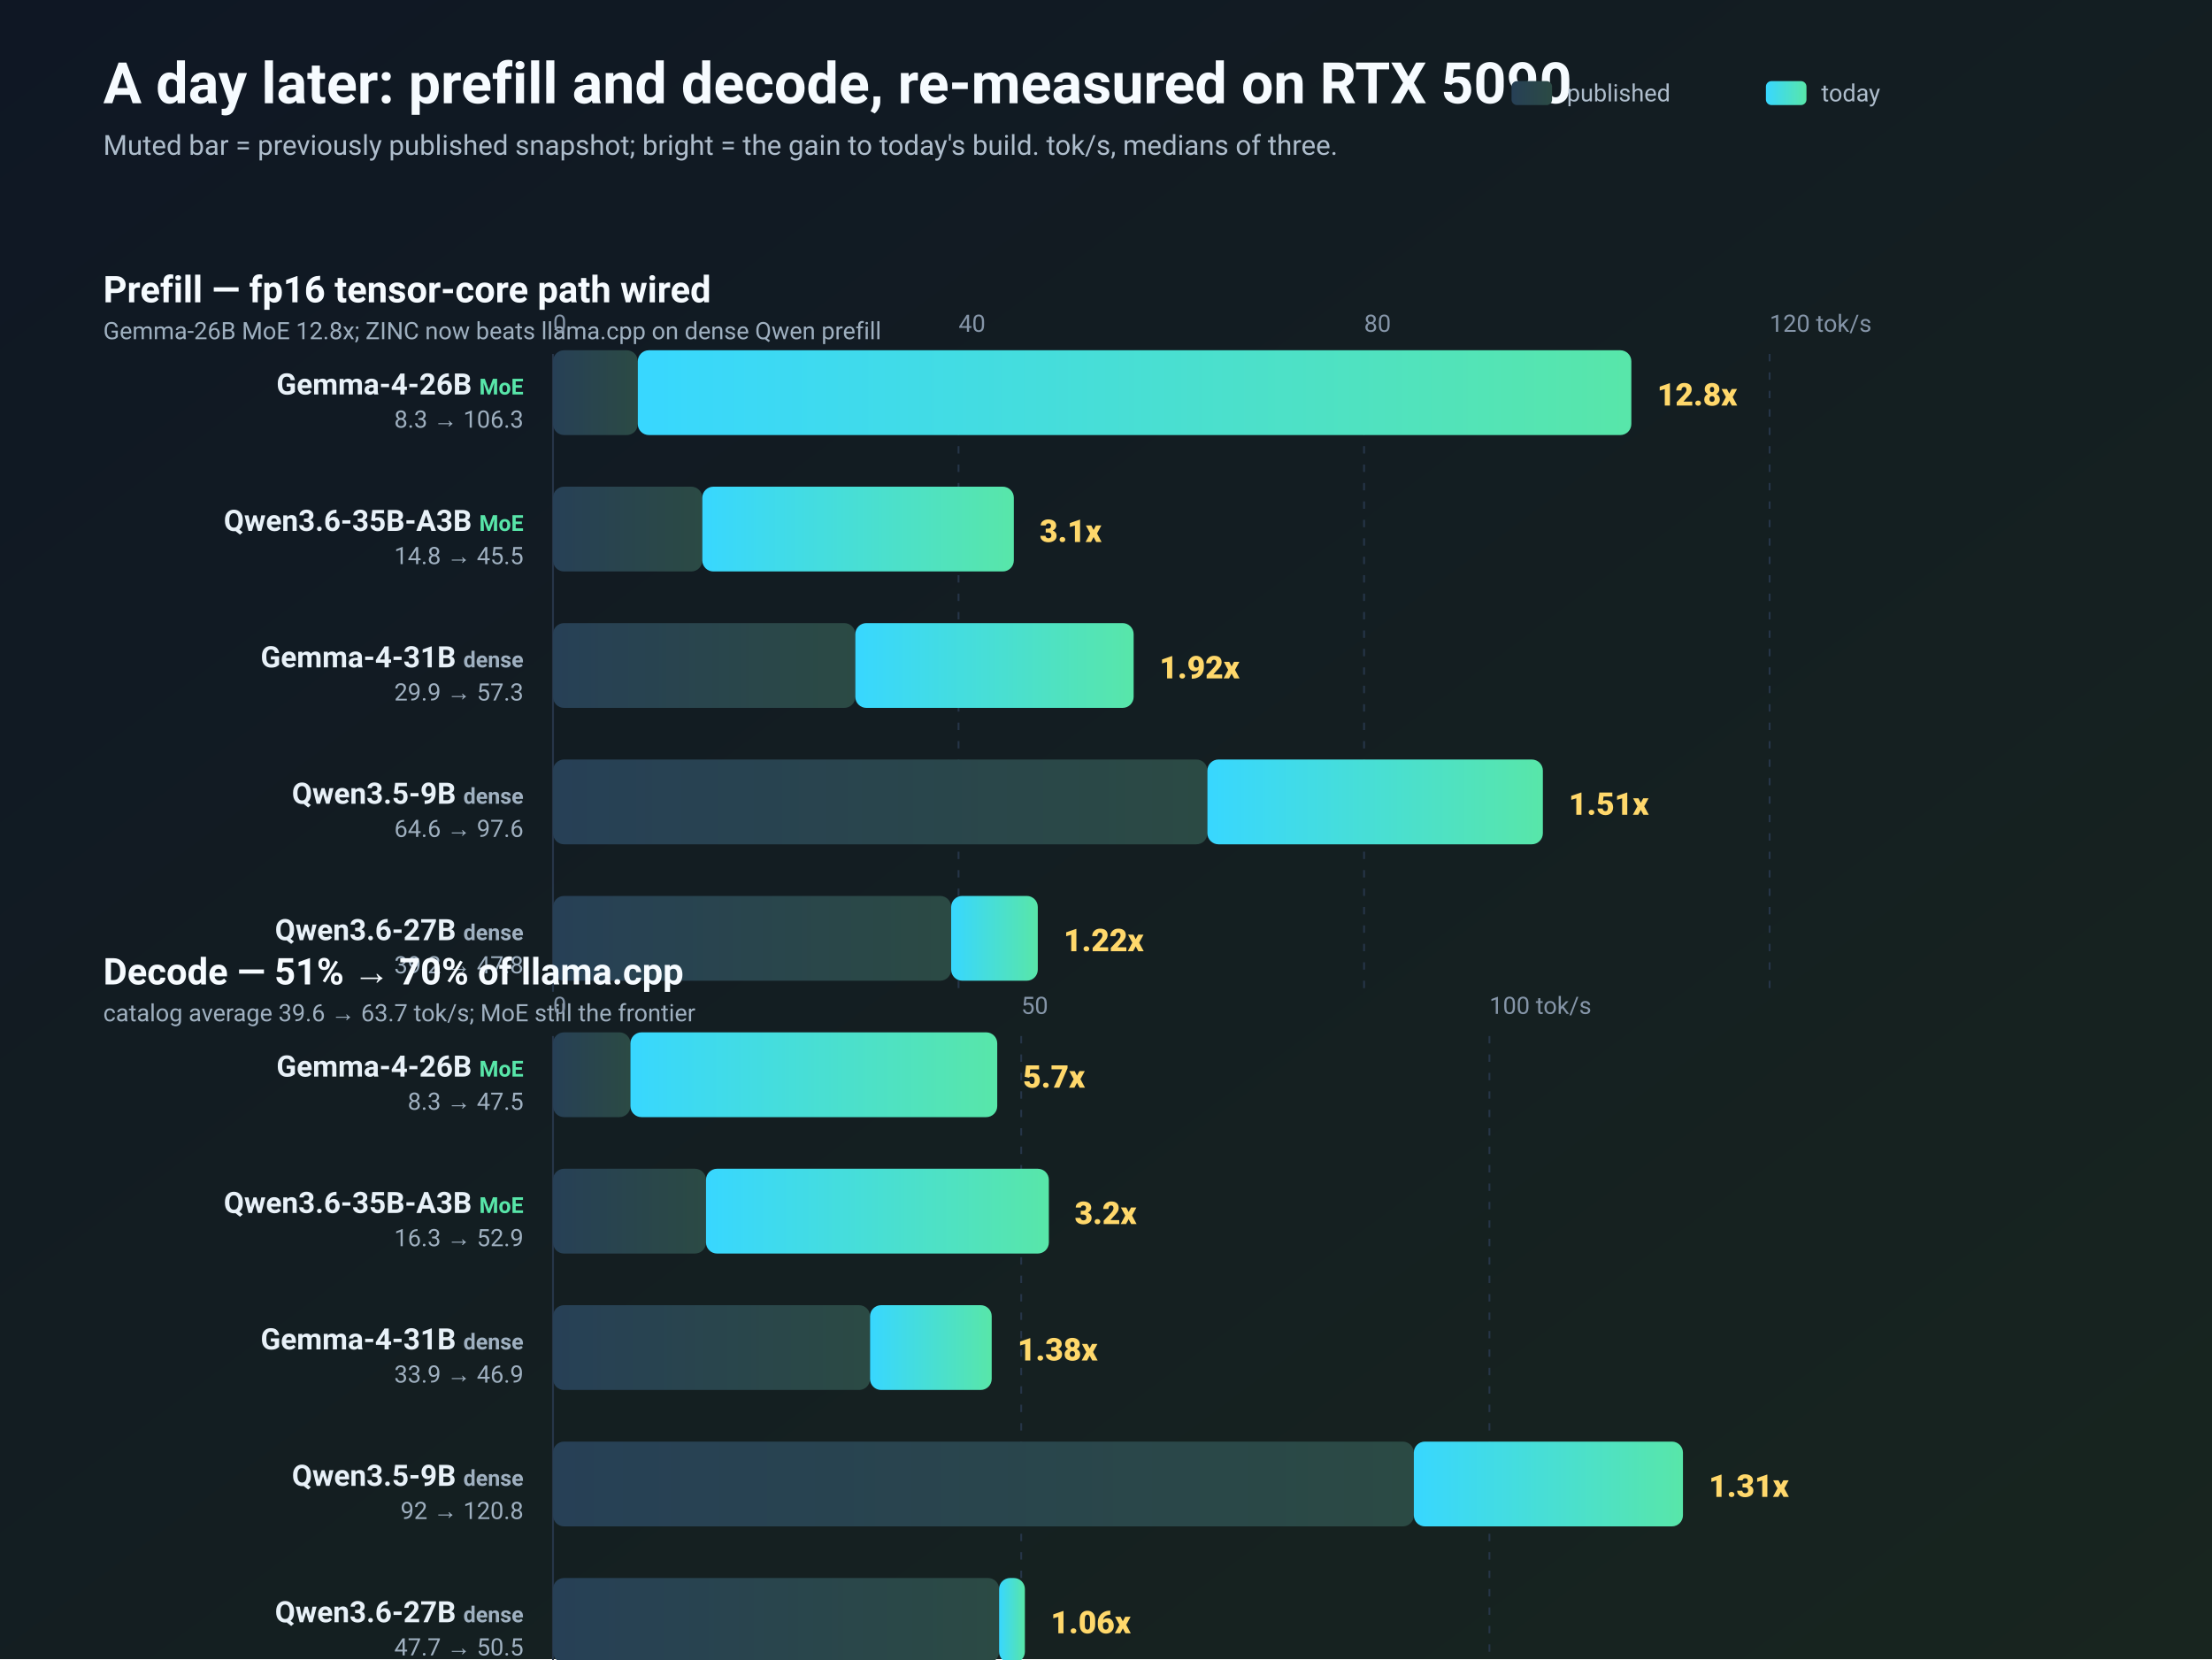
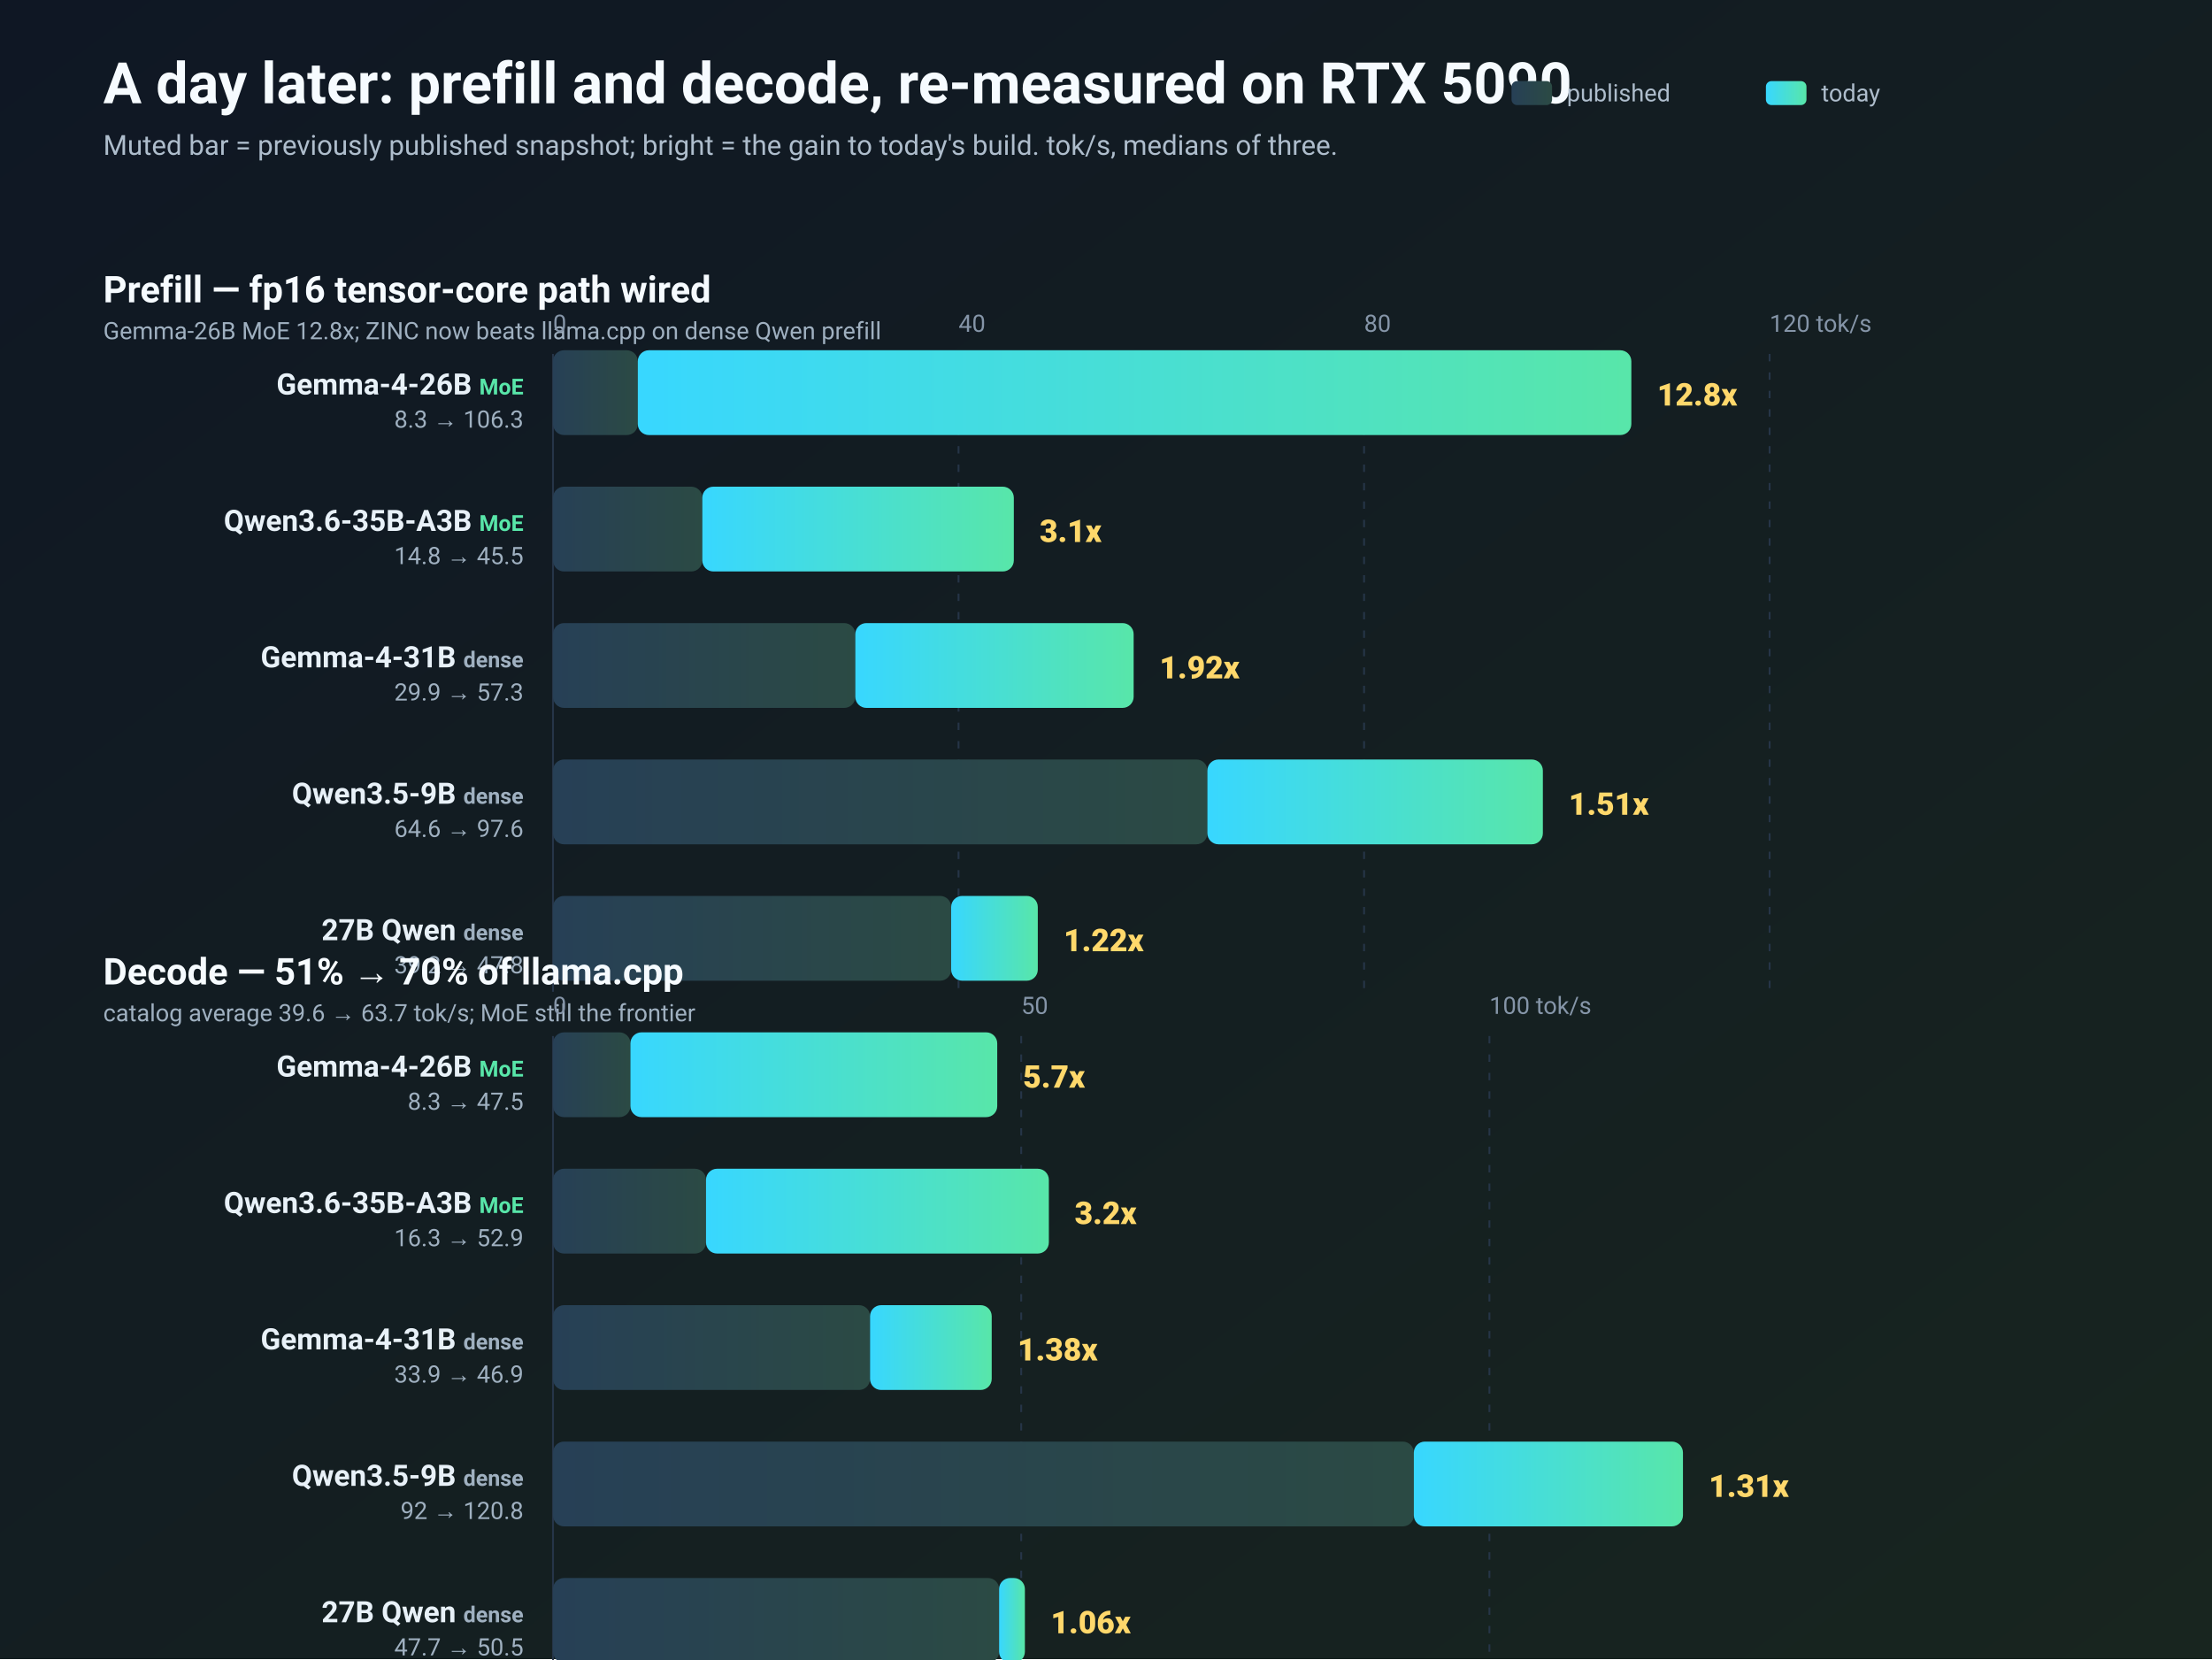
<svg xmlns="http://www.w3.org/2000/svg" viewBox="0 0 1200 900" font-family="ui-sans-serif, system-ui, -apple-system, Segoe UI, Roboto, Arial, sans-serif">
  <defs>
    <linearGradient id="bg" x1="0" y1="0" x2="1" y2="1">
      <stop offset="0" stop-color="#0f1724" />
      <stop offset="1" stop-color="#18251f" />
    </linearGradient>
    <linearGradient id="zinc" x1="0" y1="0" x2="1" y2="0">
      <stop offset="0" stop-color="#38d7ff" />
      <stop offset="1" stop-color="#58e6a9" />
    </linearGradient>
    <linearGradient id="mute" x1="0" y1="0" x2="1" y2="0">
      <stop offset="0" stop-color="#274056" />
      <stop offset="1" stop-color="#2b4a44" />
    </linearGradient>
    <style>
      .title{fill:#f6fbff;font-size:31px;font-weight:780}
      .subtitle{fill:#aebdcc;font-size:15px}
      .ptitle{fill:#f6fbff;font-size:20px;font-weight:760}
      .psub{fill:#9fb0c0;font-size:13px}
      .axis{fill:#8595a8;font-size:13px}
      .label{fill:#e8f1f8;font-size:16px;font-weight:720}
      .sub{fill:#9fb0c0;font-size:13px}
      .dn{fill:#9fb0c0;font-size:12px;font-weight:600}
      .gain{fill:#ffd86b;font-size:17px;font-weight:820}
      .moe{fill:#58e6a9;font-size:12px;font-weight:760}
      .leg{fill:#aebdcc;font-size:13px}
    </style>
  </defs>
  <rect width="1200" height="900" fill="url(#bg)" />
  <text x="56" y="56" class="title">A day later: prefill and decode, re-measured on RTX 5090</text>
  <text x="56" y="84" class="subtitle">Muted bar = previously published snapshot; bright = the gain to today's build. tok/s, medians of three.</text>
  <g transform="translate(820,44)">
    <rect x="0" y="0" width="22" height="13" rx="3" fill="url(#mute)" />
    <text x="30" y="11" class="leg">published</text>
    <rect x="138" y="0" width="22" height="13" rx="3" fill="url(#zinc)" />
    <text x="168" y="11" class="leg">today</text>
  </g>
  <text x="56" y="164" class="ptitle">Prefill — fp16 tensor-core path wired</text>
  <text x="56" y="184" class="psub">Gemma-26B MoE 12.8x; ZINC now beats llama.cpp on dense Qwen prefill</text>
  <g transform="translate(300,190)">
    <text x="0" y="-10" class="axis">0</text>
    <line x1="0" y1="2" x2="0" y2="348" stroke="#263548" />
    <text x="220" y="-10" class="axis">40</text>
    <line x1="220" y1="2" x2="220" y2="348" stroke="#263548" stroke-dasharray="4 6" />
    <text x="440" y="-10" class="axis">80</text>
    <line x1="440" y1="2" x2="440" y2="348" stroke="#263548" stroke-dasharray="4 6" />
    <text x="660" y="-10" class="axis">120 tok/s</text>
    <line x1="660" y1="2" x2="660" y2="348" stroke="#263548" stroke-dasharray="4 6" />
    <rect x="0" y="0" width="46" height="46" rx="6" fill="url(#mute)" />
    <rect x="46" y="0" width="539" height="46" rx="6" fill="url(#zinc)" />
    <text x="599" y="30" class="gain">12.8x</text>
    <text x="-16" y="24" text-anchor="end" class="label">Gemma-4-26B <tspan class="moe">MoE</tspan>
    </text>
    <text x="-16" y="42" text-anchor="end" class="sub">8.3 → 106.3</text>
    <rect x="0" y="74" width="81" height="46" rx="6" fill="url(#mute)" />
    <rect x="81" y="74" width="169" height="46" rx="6" fill="url(#zinc)" />
    <text x="264" y="104" class="gain">3.1x</text>
    <text x="-16" y="98" text-anchor="end" class="label">Qwen3.6-35B-A3B <tspan class="moe">MoE</tspan>
    </text>
    <text x="-16" y="116" text-anchor="end" class="sub">14.8 → 45.5</text>
    <rect x="0" y="148" width="164" height="46" rx="6" fill="url(#mute)" />
    <rect x="164" y="148" width="151" height="46" rx="6" fill="url(#zinc)" />
    <text x="329" y="178" class="gain">1.92x</text>
    <text x="-16" y="172" text-anchor="end" class="label">Gemma-4-31B <tspan class="dn">dense</tspan>
    </text>
    <text x="-16" y="190" text-anchor="end" class="sub">29.9 → 57.3</text>
    <rect x="0" y="222" width="355" height="46" rx="6" fill="url(#mute)" />
    <rect x="355" y="222" width="182" height="46" rx="6" fill="url(#zinc)" />
    <text x="551" y="252" class="gain">1.51x</text>
    <text x="-16" y="246" text-anchor="end" class="label">Qwen3.5-9B <tspan class="dn">dense</tspan>
    </text>
    <text x="-16" y="264" text-anchor="end" class="sub">64.6 → 97.6</text>
    <rect x="0" y="296" width="216" height="46" rx="6" fill="url(#mute)" />
    <rect x="216" y="296" width="47" height="46" rx="6" fill="url(#zinc)" />
    <text x="277" y="326" class="gain">1.22x</text>
-     <text x="-16" y="320" text-anchor="end" class="label">Qwen3.6-27B <tspan class="dn">dense</tspan>
+     <text x="-16" y="320" text-anchor="end" class="label">27B Qwen <tspan class="dn">dense</tspan>
    </text>
    <text x="-16" y="338" text-anchor="end" class="sub">39.2 → 47.8</text>
  </g>
  <text x="56" y="534" class="ptitle">Decode — 51% → 70% of llama.cpp</text>
  <text x="56" y="554" class="psub">catalog average 39.6 → 63.7 tok/s; MoE still the frontier</text>
  <g transform="translate(300,560)">
    <text x="0" y="-10" class="axis">0</text>
    <line x1="0" y1="2" x2="0" y2="348" stroke="#263548" />
    <text x="254" y="-10" class="axis">50</text>
    <line x1="254" y1="2" x2="254" y2="348" stroke="#263548" stroke-dasharray="4 6" />
    <text x="508" y="-10" class="axis">100 tok/s</text>
    <line x1="508" y1="2" x2="508" y2="348" stroke="#263548" stroke-dasharray="4 6" />
    <rect x="0" y="0" width="42" height="46" rx="6" fill="url(#mute)" />
    <rect x="42" y="0" width="199" height="46" rx="6" fill="url(#zinc)" />
    <text x="255" y="30" class="gain">5.7x</text>
    <text x="-16" y="24" text-anchor="end" class="label">Gemma-4-26B <tspan class="moe">MoE</tspan>
    </text>
    <text x="-16" y="42" text-anchor="end" class="sub">8.3 → 47.5</text>
    <rect x="0" y="74" width="83" height="46" rx="6" fill="url(#mute)" />
    <rect x="83" y="74" width="186" height="46" rx="6" fill="url(#zinc)" />
    <text x="283" y="104" class="gain">3.2x</text>
    <text x="-16" y="98" text-anchor="end" class="label">Qwen3.6-35B-A3B <tspan class="moe">MoE</tspan>
    </text>
    <text x="-16" y="116" text-anchor="end" class="sub">16.3 → 52.9</text>
    <rect x="0" y="148" width="172" height="46" rx="6" fill="url(#mute)" />
    <rect x="172" y="148" width="66" height="46" rx="6" fill="url(#zinc)" />
    <text x="252" y="178" class="gain">1.38x</text>
    <text x="-16" y="172" text-anchor="end" class="label">Gemma-4-31B <tspan class="dn">dense</tspan>
    </text>
    <text x="-16" y="190" text-anchor="end" class="sub">33.9 → 46.9</text>
    <rect x="0" y="222" width="467" height="46" rx="6" fill="url(#mute)" />
    <rect x="467" y="222" width="146" height="46" rx="6" fill="url(#zinc)" />
    <text x="627" y="252" class="gain">1.31x</text>
    <text x="-16" y="246" text-anchor="end" class="label">Qwen3.5-9B <tspan class="dn">dense</tspan>
    </text>
    <text x="-16" y="264" text-anchor="end" class="sub">92 → 120.8</text>
    <rect x="0" y="296" width="242" height="46" rx="6" fill="url(#mute)" />
    <rect x="242" y="296" width="14" height="46" rx="6" fill="url(#zinc)" />
    <text x="270" y="326" class="gain">1.06x</text>
-     <text x="-16" y="320" text-anchor="end" class="label">Qwen3.6-27B <tspan class="dn">dense</tspan>
+     <text x="-16" y="320" text-anchor="end" class="label">27B Qwen <tspan class="dn">dense</tspan>
    </text>
    <text x="-16" y="338" text-anchor="end" class="sub">47.7 → 50.5</text>
  </g>
</svg>
